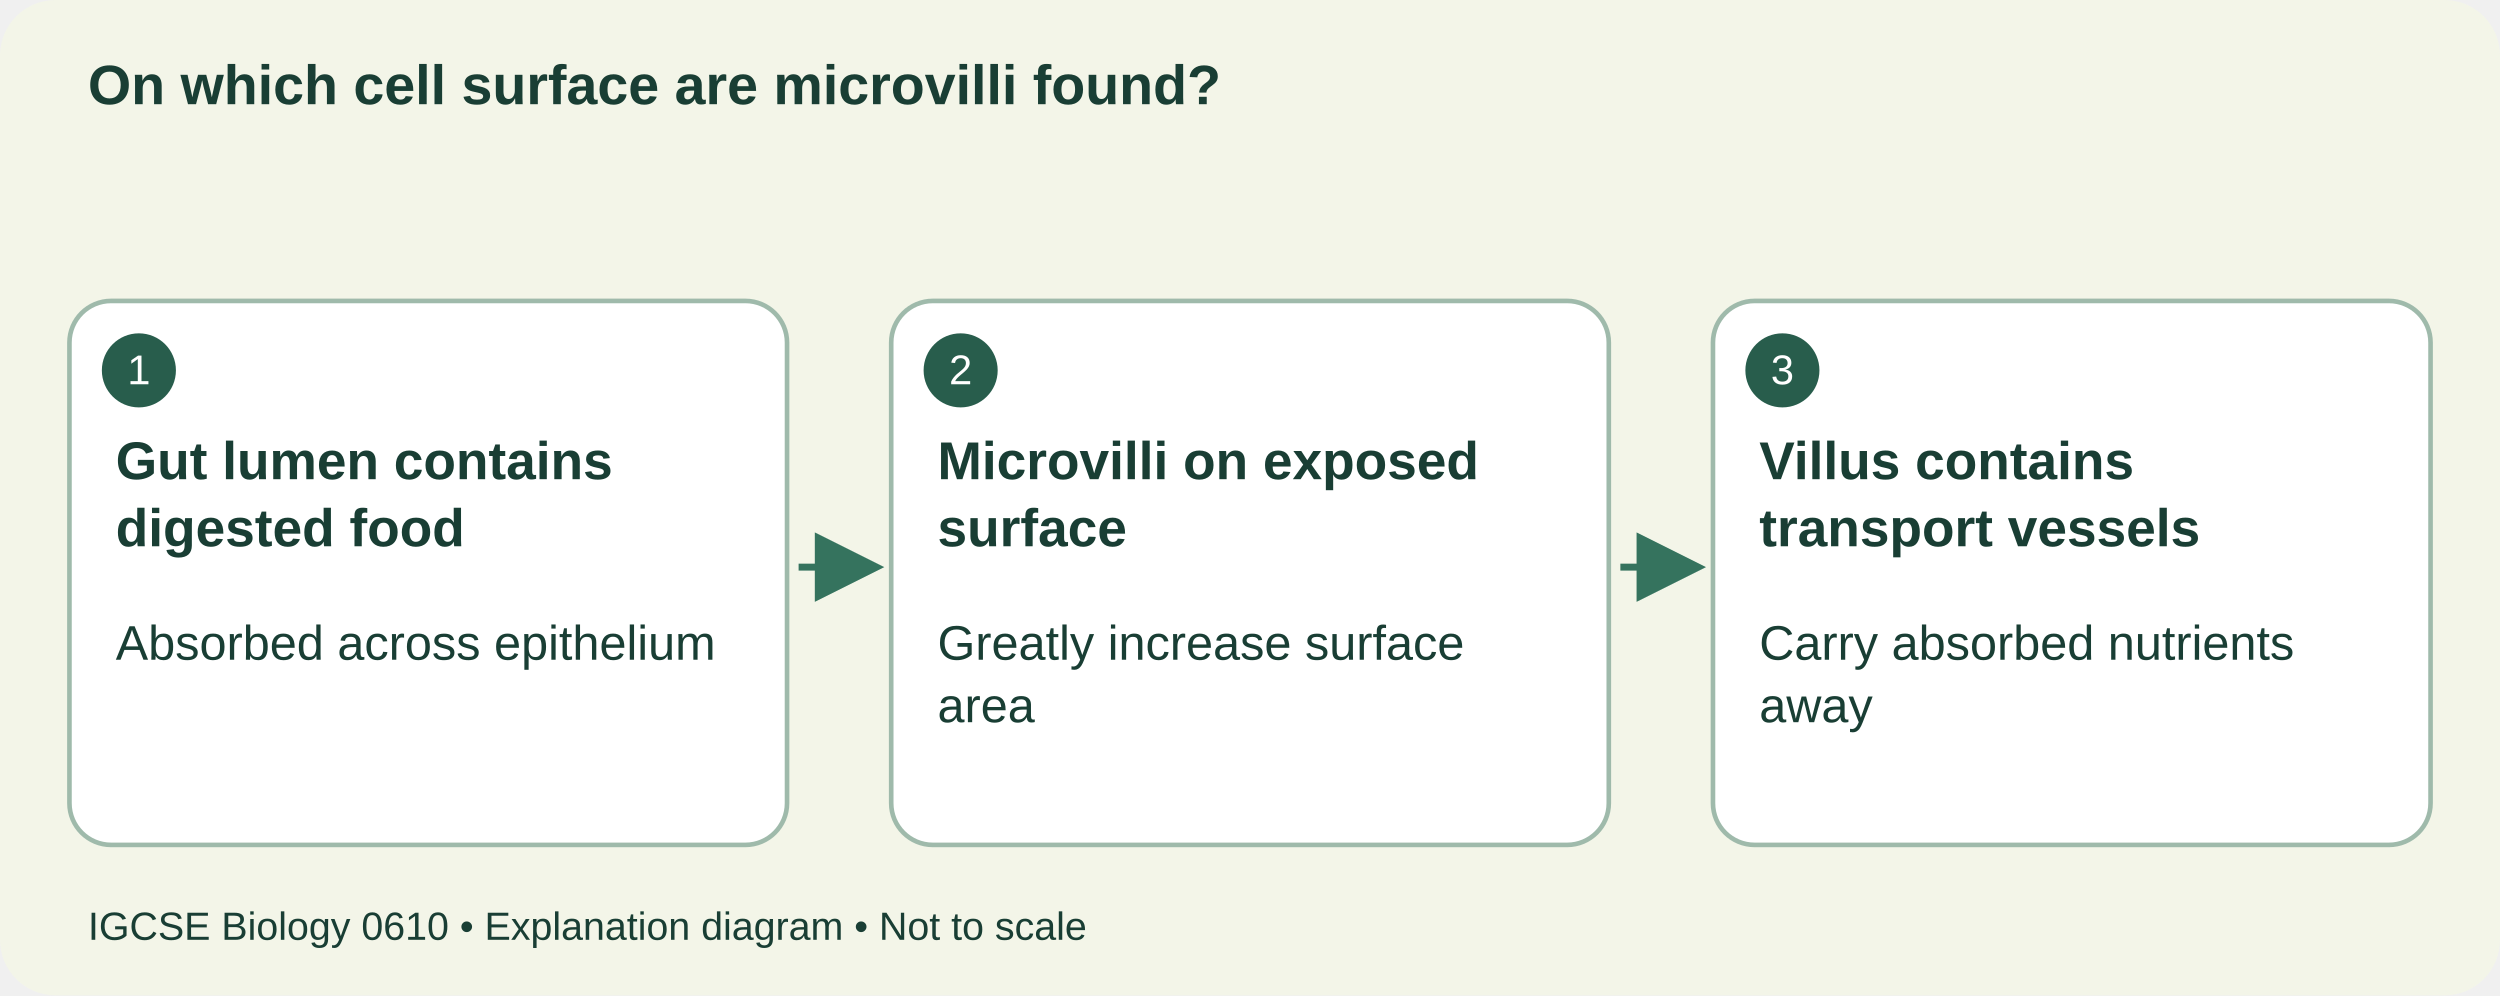
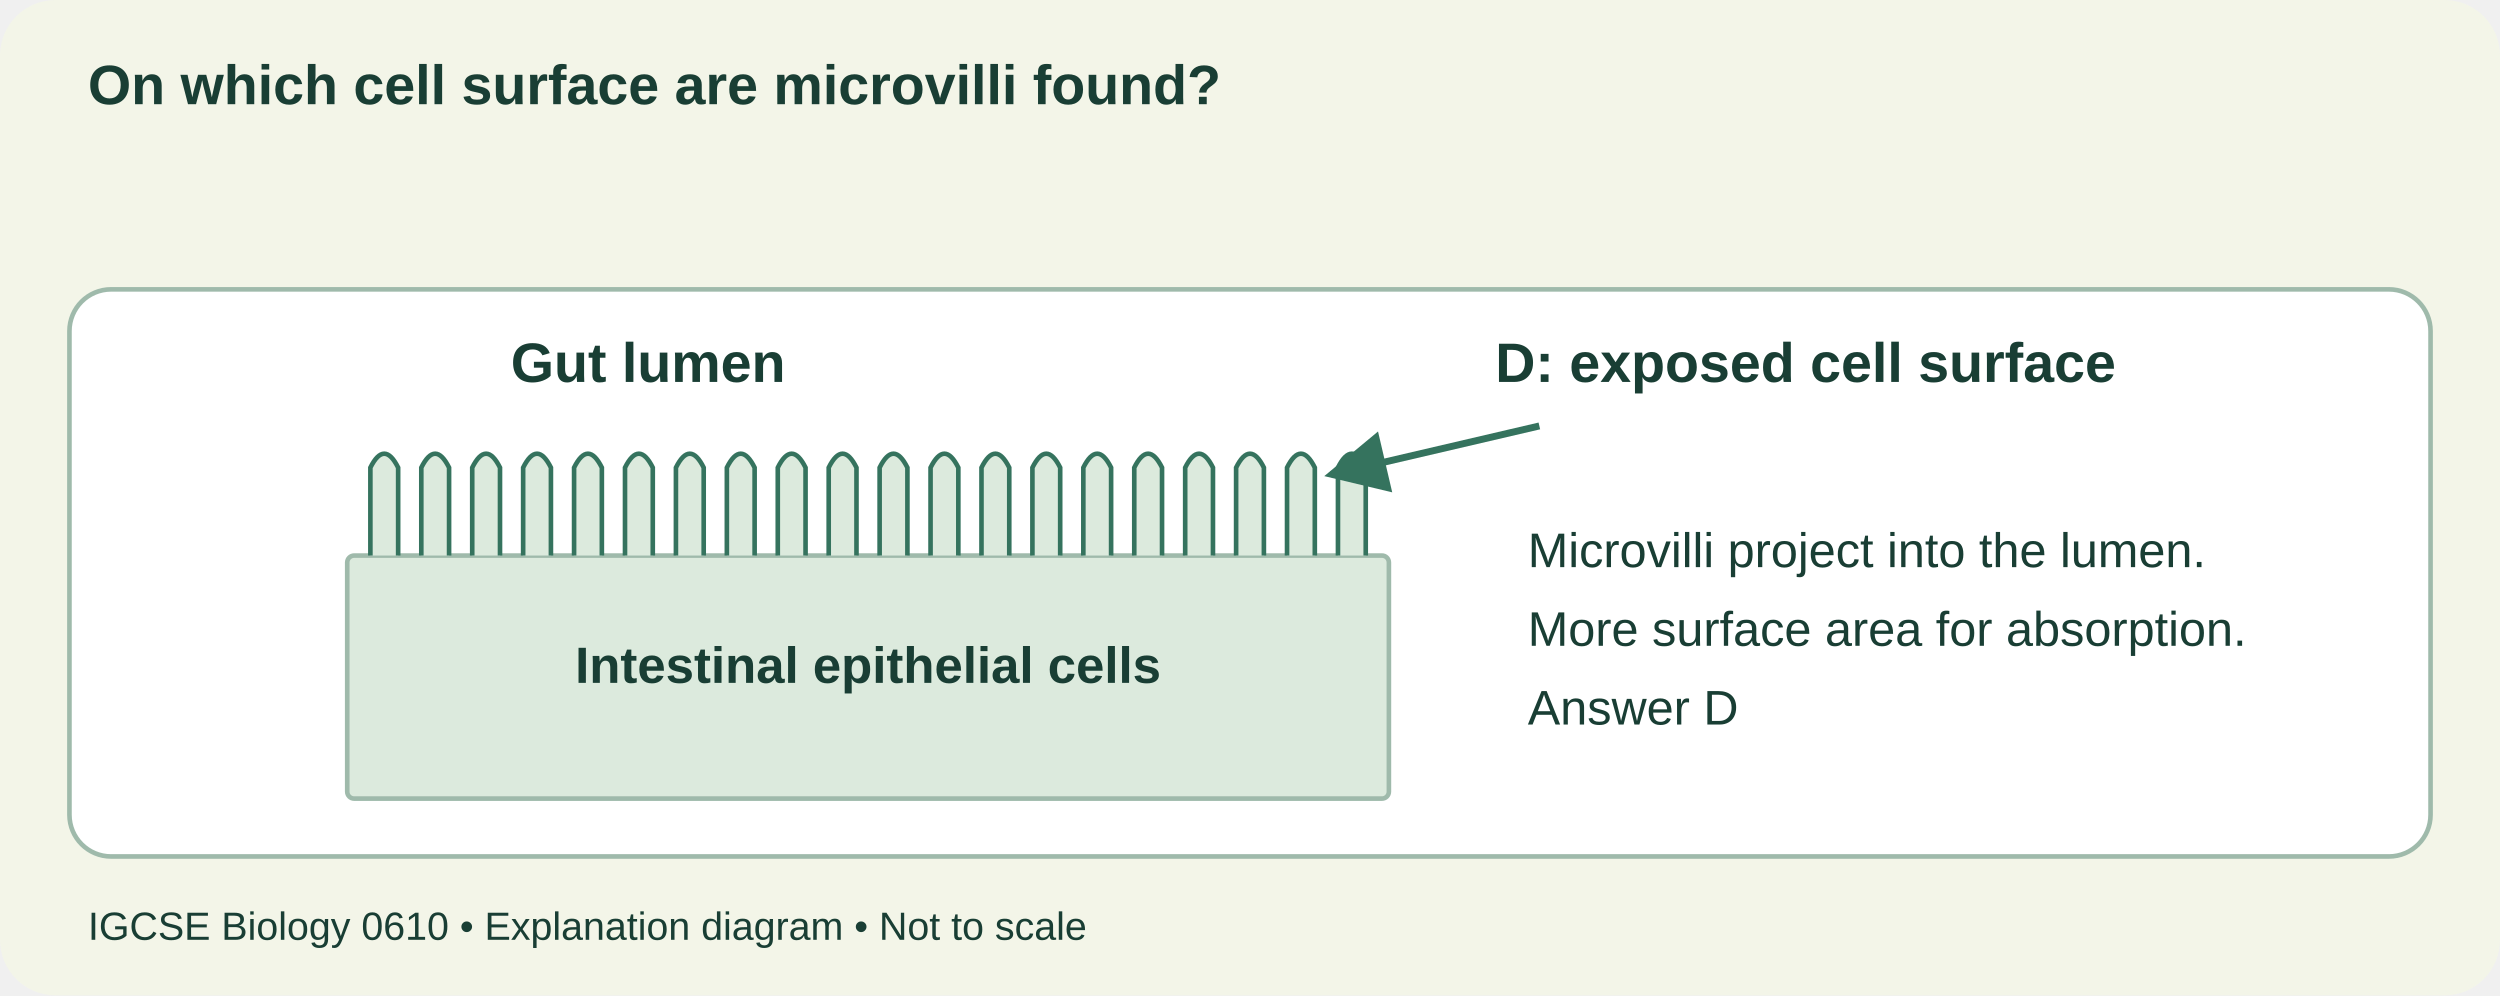
<svg xmlns="http://www.w3.org/2000/svg" width="1080" height="430" viewBox="0 0 1080 430" role="img" aria-labelledby="title desc">
  <defs>
-     <marker id="arrow" markerWidth="10" markerHeight="10" refX="8" refY="5" orient="auto">
-       <path d="M0 0 L10 5 L0 10 Z" fill="#35735e" />
+     <marker id="arrow" markerWidth="9" markerHeight="9" refX="8" refY="4.5" orient="auto">
+       <path d="M0 0 L9 4.5 L0 9 Z" fill="#35735e" />
    </marker>
  </defs>
  <rect width="1080" height="430" rx="24" fill="#f3f5e8" />
  <g font-family="Arial, sans-serif" fill="#193e34">
-     <text x="38" y="45" font-size="24" font-weight="700">On which cell surface are microvilli found?</text>
-     <rect x="30" y="130" width="310" height="235" rx="18" fill="#fff" stroke="#9fbaab" stroke-width="2" />
-     <circle cx="60" cy="160" r="16" fill="#285d4c" />
-     <text x="60" y="166" text-anchor="middle" font-size="18" fill="white">1</text>
-     <text x="50" y="207" font-size="23" font-weight="700">Gut lumen contains</text>
-     <text x="50" y="236" font-size="23" font-weight="700">digested food</text>
-     <text x="50" y="285" font-size="21" font-weight="400">Absorbed across epithelium</text>
-     <path d="M345 245 H376" fill="none" stroke="#35735e" stroke-width="3" marker-end="url(#arrow)" />
-     <rect x="385" y="130" width="310" height="235" rx="18" fill="#fff" stroke="#9fbaab" stroke-width="2" />
-     <circle cx="415" cy="160" r="16" fill="#285d4c" />
-     <text x="415" y="166" text-anchor="middle" font-size="18" fill="white">2</text>
-     <text x="405" y="207" font-size="23" font-weight="700">Microvilli on exposed</text>
-     <text x="405" y="236" font-size="23" font-weight="700">surface</text>
-     <text x="405" y="285" font-size="21" font-weight="400">Greatly increase surface</text>
-     <text x="405" y="312" font-size="21" font-weight="400">area</text>
-     <path d="M700 245 H731" fill="none" stroke="#35735e" stroke-width="3" marker-end="url(#arrow)" />
-     <rect x="740" y="130" width="310" height="235" rx="18" fill="#fff" stroke="#9fbaab" stroke-width="2" />
-     <circle cx="770" cy="160" r="16" fill="#285d4c" />
-     <text x="770" y="166" text-anchor="middle" font-size="18" fill="white">3</text>
-     <text x="760" y="207" font-size="23" font-weight="700">Villus contains</text>
-     <text x="760" y="236" font-size="23" font-weight="700">transport vessels</text>
-     <text x="760" y="285" font-size="21" font-weight="400">Carry absorbed nutrients</text>
-     <text x="760" y="312" font-size="21" font-weight="400">away</text>
-     <text x="38" y="406" font-size="17" font-weight="400">IGCSE Biology 0610 • Explanation diagram • Not to scale</text>
+     <text x="38" y="45" font-size="24" font-weight="700" text-anchor="start" fill="#193e34">On which cell surface are microvilli found?</text>
+     <rect x="30" y="125" width="1020" height="245" rx="18" fill="#fff" stroke="#9fbaab" stroke-width="2" />
+     <text x="280" y="165" font-size="24" font-weight="700" text-anchor="middle" fill="#193e34">Gut lumen</text>
+     <text x="780" y="165" font-size="24" font-weight="700" text-anchor="middle" fill="#193e34">D: exposed cell surface</text>
+     <rect x="150" y="240" width="450" height="105" rx="3" fill="#dceadd" stroke="#9fbaab" stroke-width="2" />
+     <path d="M160 240 V202 Q166 190 172 202 V240" fill="#dceadd" stroke="#35735e" stroke-width="2" />
+     <path d="M182 240 V202 Q188 190 194 202 V240" fill="#dceadd" stroke="#35735e" stroke-width="2" />
+     <path d="M204 240 V202 Q210 190 216 202 V240" fill="#dceadd" stroke="#35735e" stroke-width="2" />
+     <path d="M226 240 V202 Q232 190 238 202 V240" fill="#dceadd" stroke="#35735e" stroke-width="2" />
+     <path d="M248 240 V202 Q254 190 260 202 V240" fill="#dceadd" stroke="#35735e" stroke-width="2" />
+     <path d="M270 240 V202 Q276 190 282 202 V240" fill="#dceadd" stroke="#35735e" stroke-width="2" />
+     <path d="M292 240 V202 Q298 190 304 202 V240" fill="#dceadd" stroke="#35735e" stroke-width="2" />
+     <path d="M314 240 V202 Q320 190 326 202 V240" fill="#dceadd" stroke="#35735e" stroke-width="2" />
+     <path d="M336 240 V202 Q342 190 348 202 V240" fill="#dceadd" stroke="#35735e" stroke-width="2" />
+     <path d="M358 240 V202 Q364 190 370 202 V240" fill="#dceadd" stroke="#35735e" stroke-width="2" />
+     <path d="M380 240 V202 Q386 190 392 202 V240" fill="#dceadd" stroke="#35735e" stroke-width="2" />
+     <path d="M402 240 V202 Q408 190 414 202 V240" fill="#dceadd" stroke="#35735e" stroke-width="2" />
+     <path d="M424 240 V202 Q430 190 436 202 V240" fill="#dceadd" stroke="#35735e" stroke-width="2" />
+     <path d="M446 240 V202 Q452 190 458 202 V240" fill="#dceadd" stroke="#35735e" stroke-width="2" />
+     <path d="M468 240 V202 Q474 190 480 202 V240" fill="#dceadd" stroke="#35735e" stroke-width="2" />
+     <path d="M490 240 V202 Q496 190 502 202 V240" fill="#dceadd" stroke="#35735e" stroke-width="2" />
+     <path d="M512 240 V202 Q518 190 524 202 V240" fill="#dceadd" stroke="#35735e" stroke-width="2" />
+     <path d="M534 240 V202 Q540 190 546 202 V240" fill="#dceadd" stroke="#35735e" stroke-width="2" />
+     <path d="M556 240 V202 Q562 190 568 202 V240" fill="#dceadd" stroke="#35735e" stroke-width="2" />
+     <path d="M578 240 V202 Q584 190 590 202 V240" fill="#dceadd" stroke="#35735e" stroke-width="2" />
+     <text x="375" y="295" font-size="22" font-weight="700" text-anchor="middle" fill="#193e34">Intestinal epithelial cells</text>
+     <path d="M665 184 L575 205" fill="none" stroke="#35735e" stroke-width="3" marker-end="url(#arrow)" />
+     <text x="660" y="245" font-size="21" font-weight="400" text-anchor="start" fill="#193e34">Microvilli project into the lumen.</text>
+     <text x="660" y="279" font-size="21" font-weight="400" text-anchor="start" fill="#193e34">More surface area for absorption.</text>
+     <text x="660" y="313" font-size="21" font-weight="400" text-anchor="start" fill="#193e34">Answer D</text>
+     <text x="38" y="406" font-size="17" font-weight="400" text-anchor="start" fill="#193e34">IGCSE Biology 0610 • Explanation diagram • Not to scale</text>
  </g>
</svg>
